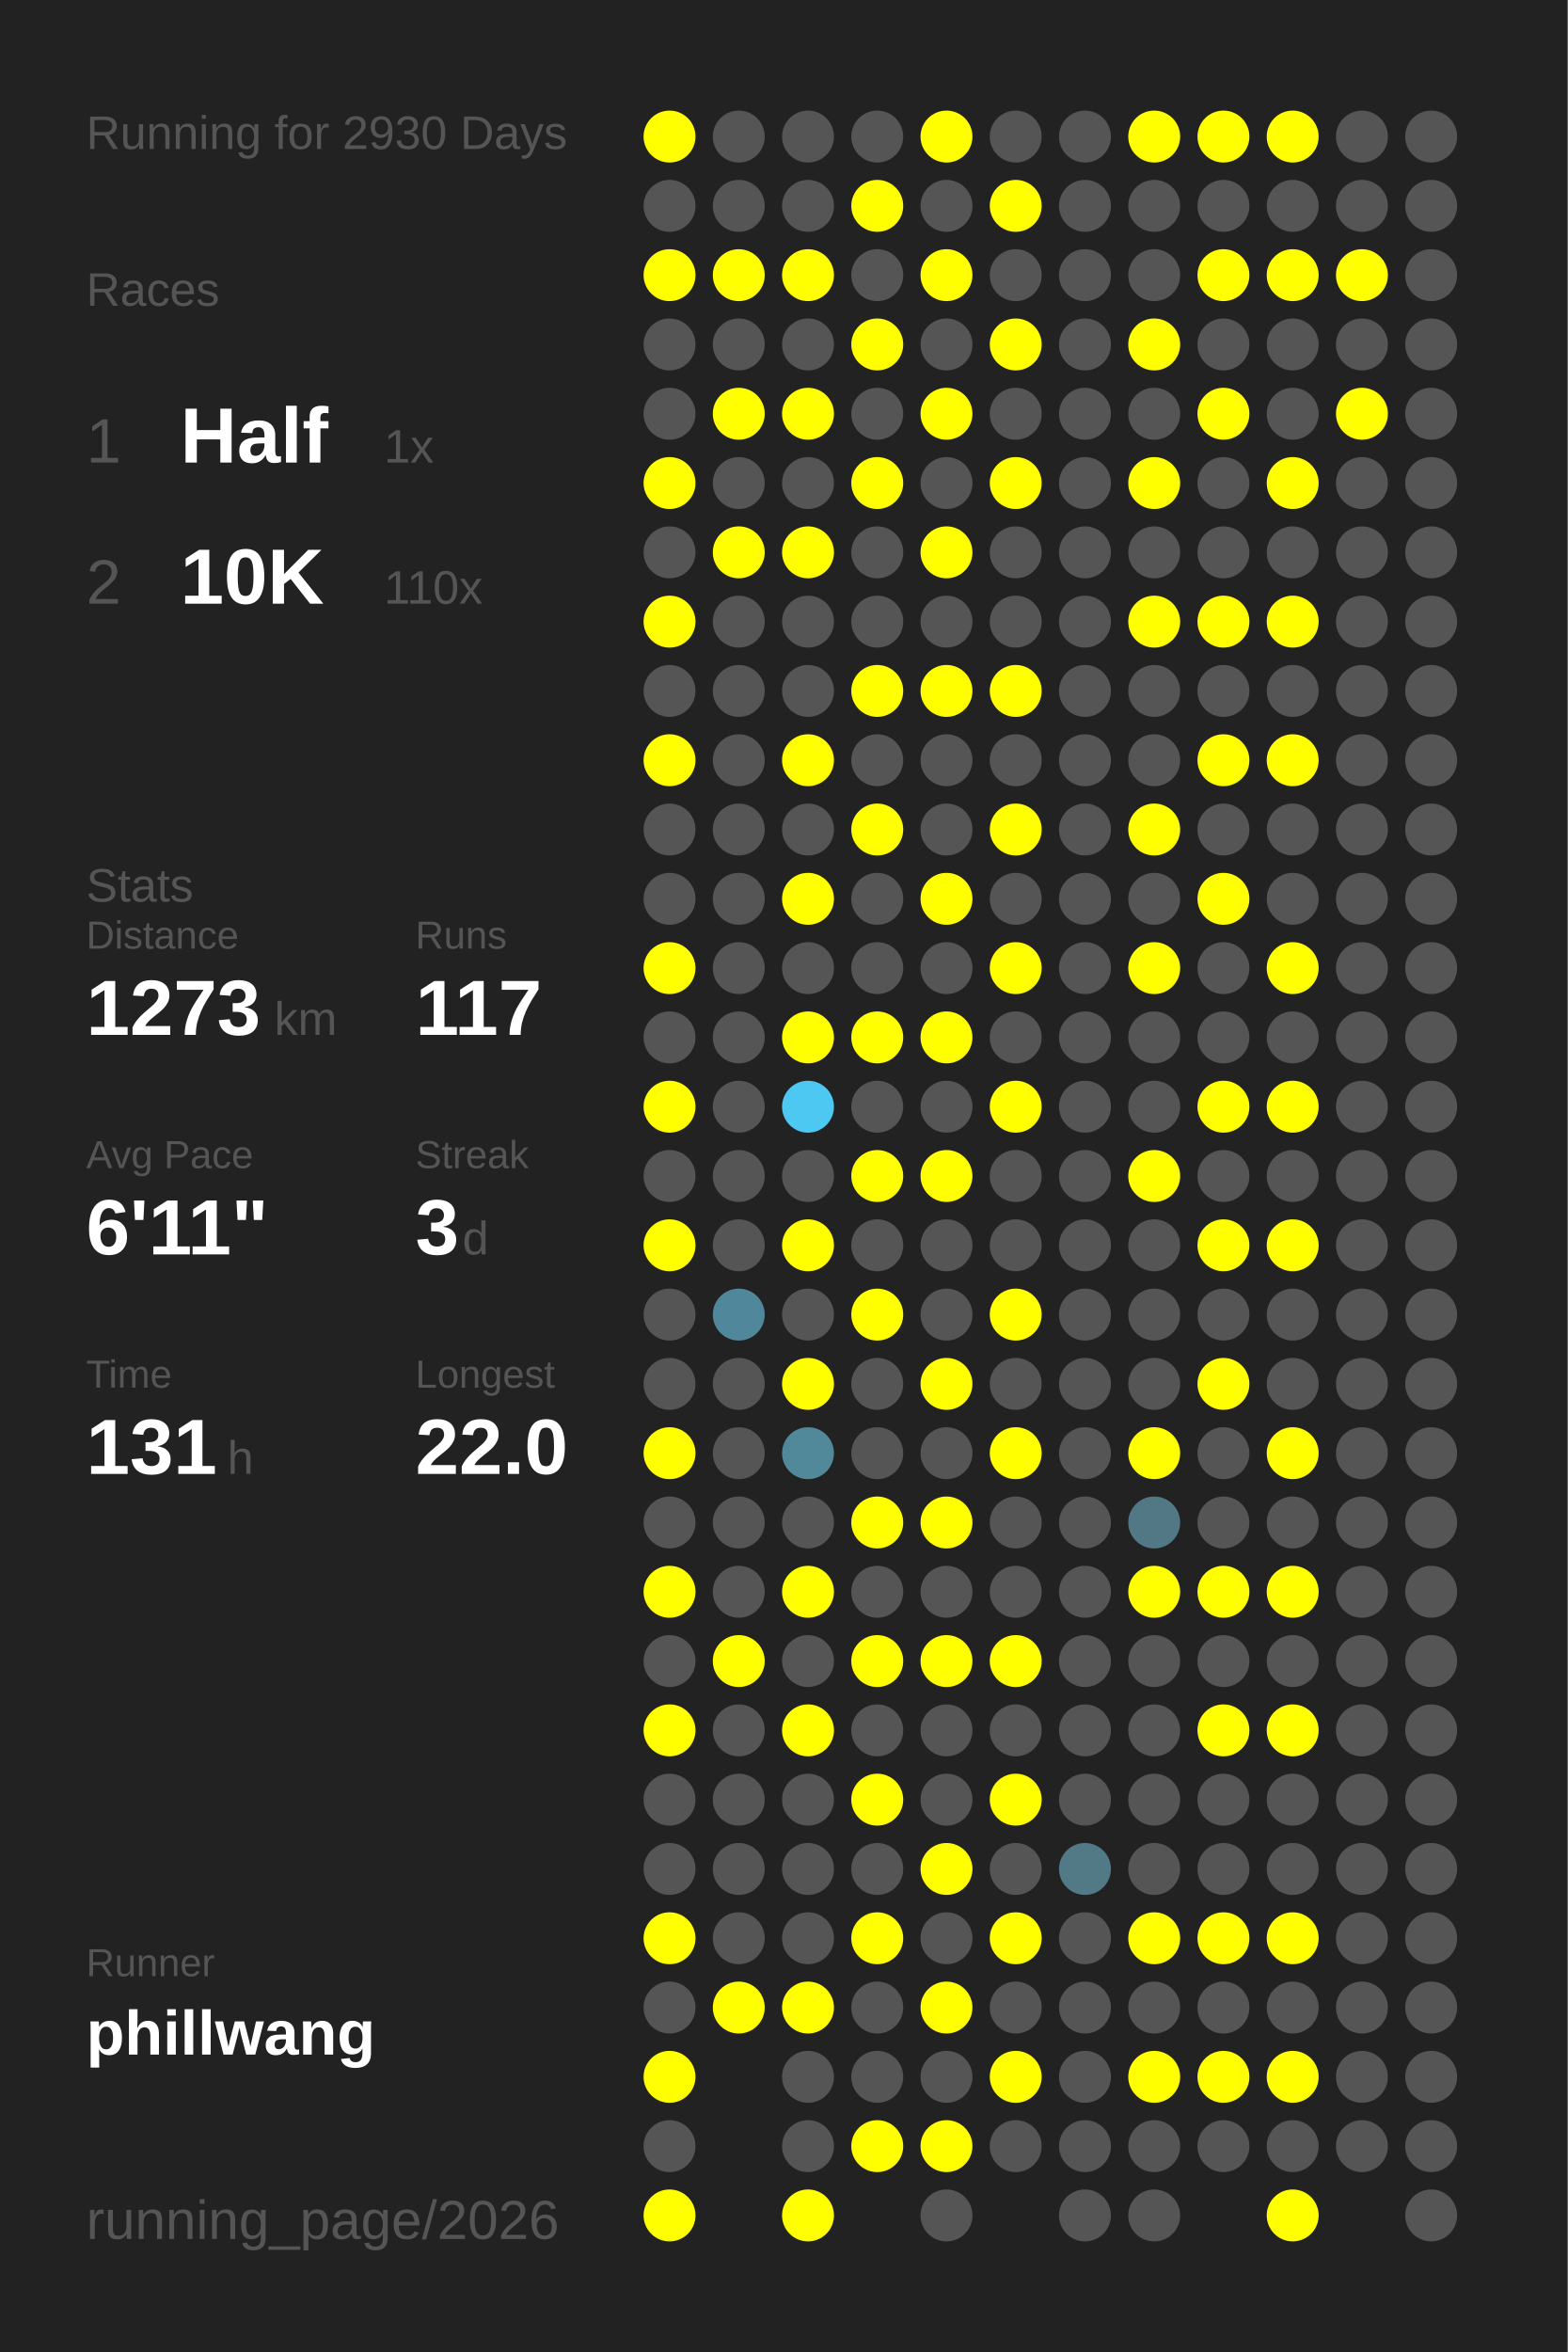
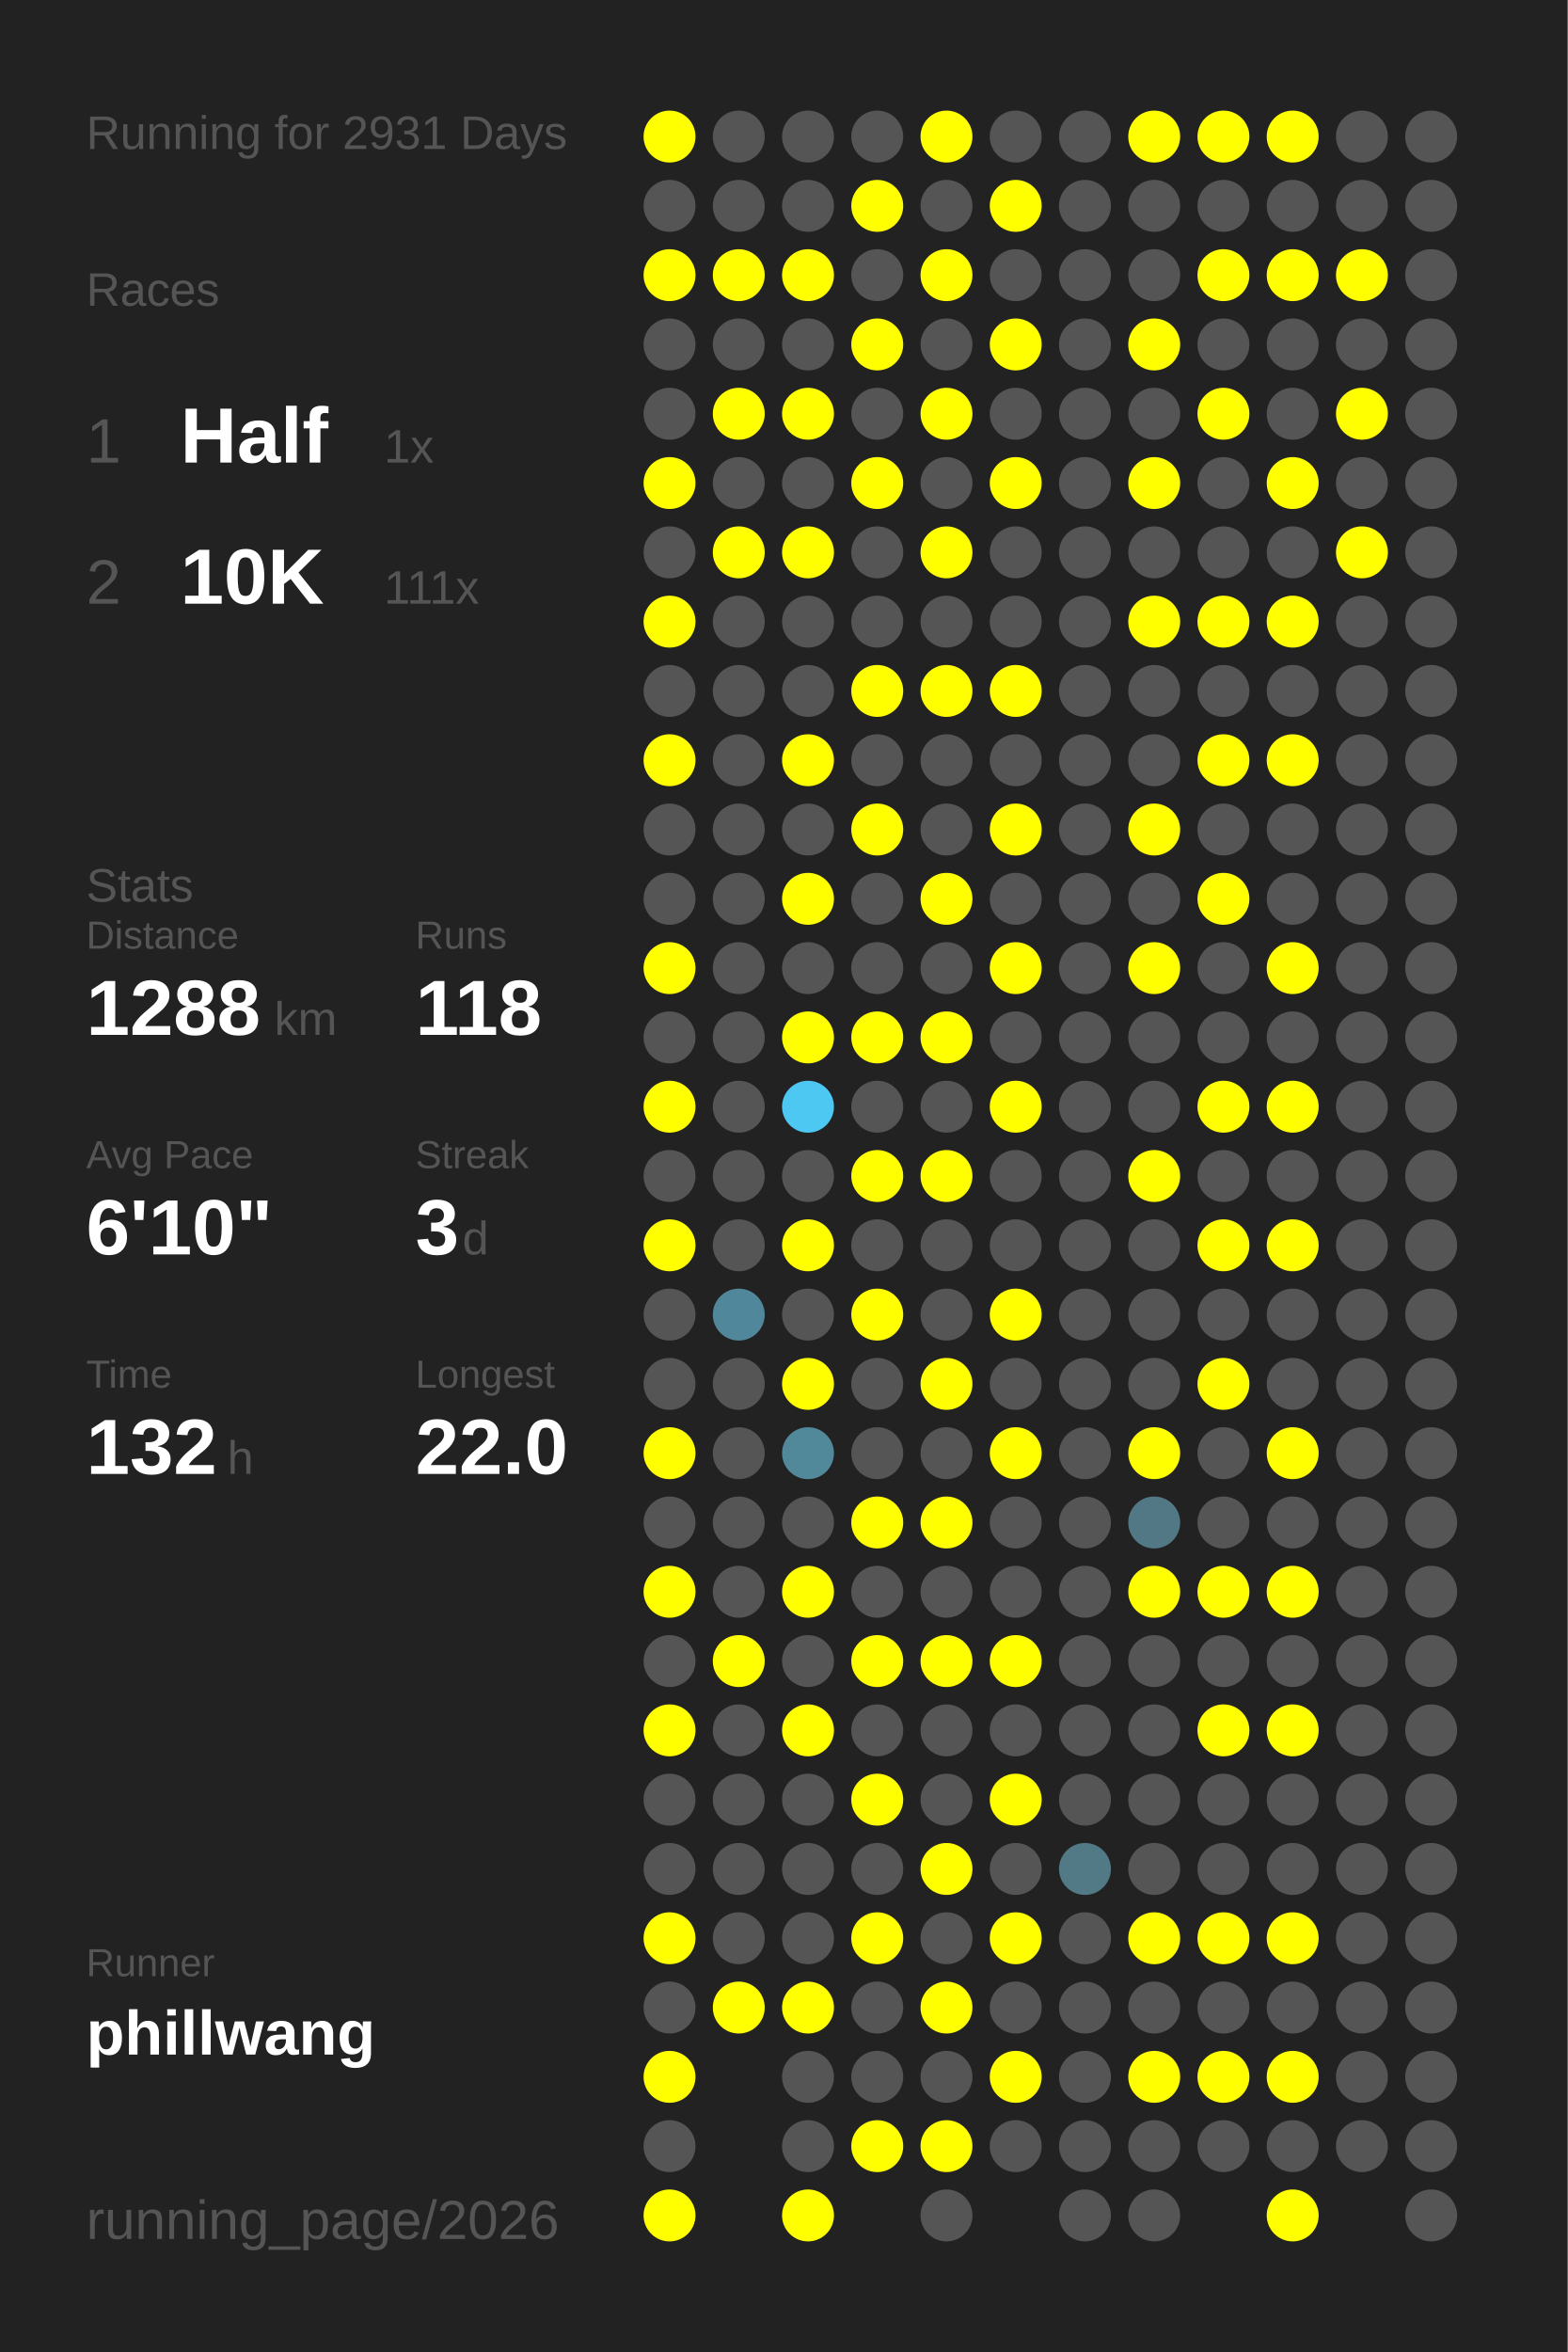
<svg xmlns="http://www.w3.org/2000/svg" baseProfile="full" height="300mm" version="1.1" viewBox="0,0,200,300" width="200mm">
  <defs />
  <rect fill="#222222" height="300" width="200" x="0" y="0" />
-   <text fill="#555555" style="font-size:6px; font-family:Arial;" x="11" y="19">Running for 2930 Days</text>
+   <text fill="#555555" style="font-size:6px; font-family:Arial;" x="11" y="19">Running for 2931 Days</text>
  <text fill="#555555" style="font-size:6px; font-family:Arial;" x="11" y="39">Races</text>
  <text fill="#555555" style="font-size:8px; font-family:Arial;" x="11" y="59">1</text>
  <text fill="#FFFFFF" style="font-size:10px; font-family:Arial; font-weight:bold;" x="23" y="59">Half</text>
  <text fill="#555555" style="font-size:6px; font-family:Arial;" x="49" y="59">1x</text>
  <text fill="#555555" style="font-size:8px; font-family:Arial;" x="11" y="77">2</text>
  <text fill="#FFFFFF" style="font-size:10px; font-family:Arial; font-weight:bold;" x="23" y="77">10K</text>
-   <text fill="#555555" style="font-size:6px; font-family:Arial;" x="49" y="77">110x</text>
+   <text fill="#555555" style="font-size:6px; font-family:Arial;" x="49" y="77">111x</text>
  <text fill="#555555" style="font-size:6px; font-family:Arial;" x="11" y="115">Stats</text>
  <text fill="#555555" style="font-size:5px; font-family:Arial;" x="11" y="121">Distance</text>
-   <text fill="#FFFFFF" style="font-size:10px; font-family:Arial; font-weight:bold;" x="11" y="132">1273</text>
+   <text fill="#FFFFFF" style="font-size:10px; font-family:Arial; font-weight:bold;" x="11" y="132">1288</text>
  <text fill="#555555" style="font-size:6px; font-family:Arial;" x="35" y="132">km</text>
  <text fill="#555555" style="font-size:5px; font-family:Arial;" x="53" y="121">Runs</text>
-   <text fill="#FFFFFF" style="font-size:10px; font-family:Arial; font-weight:bold;" x="53" y="132">117</text>
+   <text fill="#FFFFFF" style="font-size:10px; font-family:Arial; font-weight:bold;" x="53" y="132">118</text>
  <text fill="#555555" style="font-size:5px; font-family:Arial;" x="11" y="149">Avg Pace</text>
-   <text fill="#FFFFFF" style="font-size:10px; font-family:Arial; font-weight:bold;" x="11" y="160">6'11"</text>
+   <text fill="#FFFFFF" style="font-size:10px; font-family:Arial; font-weight:bold;" x="11" y="160">6'10"</text>
  <text fill="#555555" style="font-size:5px; font-family:Arial;" x="53" y="149">Streak</text>
  <text fill="#FFFFFF" style="font-size:10px; font-family:Arial; font-weight:bold;" x="53" y="160">3</text>
  <text fill="#555555" style="font-size:6px; font-family:Arial;" x="59" y="160">d</text>
  <text fill="#555555" style="font-size:5px; font-family:Arial;" x="11" y="177">Time</text>
-   <text fill="#FFFFFF" style="font-size:10px; font-family:Arial; font-weight:bold;" x="11" y="188">131</text>
+   <text fill="#FFFFFF" style="font-size:10px; font-family:Arial; font-weight:bold;" x="11" y="188">132</text>
  <text fill="#555555" style="font-size:6px; font-family:Arial;" x="29" y="188">h</text>
  <text fill="#555555" style="font-size:5px; font-family:Arial;" x="53" y="177">Longest</text>
  <text fill="#FFFFFF" style="font-size:10px; font-family:Arial; font-weight:bold;" x="53" y="188">22.0</text>
  <text fill="#555555" style="font-size:5px; font-family:Arial;" x="11" y="252.065">Runner</text>
  <text fill="#FFFFFF" style="font-size:8px; font-family:Arial; font-weight:bold;" x="11" y="262.065">phillwang</text>
  <text fill="#555555" style="font-size:7px; font-family:Arial;" x="11" y="285.581">running_page/2026</text>
  <circle cx="85.417" cy="17.419" fill="#FFFF00" r="3.312" />
  <circle cx="85.417" cy="26.258" fill="#555555" r="3.312" />
  <circle cx="85.417" cy="35.097" fill="#FFFF00" r="3.312" />
  <circle cx="85.417" cy="43.935" fill="#555555" r="3.312" />
  <circle cx="85.417" cy="52.774" fill="#555555" r="3.312" />
  <circle cx="85.417" cy="61.613" fill="#FFFF00" r="3.312" />
  <circle cx="85.417" cy="70.452" fill="#555555" r="3.312" />
  <circle cx="85.417" cy="79.29" fill="#FFFF00" r="3.312" />
  <circle cx="85.417" cy="88.129" fill="#555555" r="3.312" />
  <circle cx="85.417" cy="96.968" fill="#FFFF00" r="3.312" />
  <circle cx="85.417" cy="105.806" fill="#555555" r="3.312" />
  <circle cx="85.417" cy="114.645" fill="#555555" r="3.312" />
  <circle cx="85.417" cy="123.484" fill="#FFFF00" r="3.312" />
  <circle cx="85.417" cy="132.323" fill="#555555" r="3.312" />
  <circle cx="85.417" cy="141.161" fill="#FFFF00" r="3.312" />
  <circle cx="85.417" cy="150" fill="#555555" r="3.312" />
  <circle cx="85.417" cy="158.839" fill="#FFFF00" r="3.312" />
  <circle cx="85.417" cy="167.677" fill="#555555" r="3.312" />
  <circle cx="85.417" cy="176.516" fill="#555555" r="3.312" />
  <circle cx="85.417" cy="185.355" fill="#FFFF00" r="3.312" />
  <circle cx="85.417" cy="194.194" fill="#555555" r="3.312" />
  <circle cx="85.417" cy="203.032" fill="#FFFF00" r="3.312" />
  <circle cx="85.417" cy="211.871" fill="#555555" r="3.312" />
  <circle cx="85.417" cy="220.71" fill="#FFFF00" r="3.312" />
  <circle cx="85.417" cy="229.548" fill="#555555" r="3.312" />
  <circle cx="85.417" cy="238.387" fill="#555555" r="3.312" />
  <circle cx="85.417" cy="247.226" fill="#FFFF00" r="3.312" />
  <circle cx="85.417" cy="256.065" fill="#555555" r="3.312" />
  <circle cx="85.417" cy="264.903" fill="#FFFF00" r="3.312" />
  <circle cx="85.417" cy="273.742" fill="#555555" r="3.312" />
  <circle cx="85.417" cy="282.581" fill="#FFFF00" r="3.312" />
  <circle cx="94.25" cy="17.419" fill="#555555" r="3.312" />
  <circle cx="94.25" cy="26.258" fill="#555555" r="3.312" />
  <circle cx="94.25" cy="35.097" fill="#FFFF00" r="3.312" />
  <circle cx="94.25" cy="43.935" fill="#555555" r="3.312" />
  <circle cx="94.25" cy="52.774" fill="#FFFF00" r="3.312" />
  <circle cx="94.25" cy="61.613" fill="#555555" r="3.312" />
  <circle cx="94.25" cy="70.452" fill="#FFFF00" r="3.312" />
  <circle cx="94.25" cy="79.29" fill="#555555" r="3.312" />
  <circle cx="94.25" cy="88.129" fill="#555555" r="3.312" />
  <circle cx="94.25" cy="96.968" fill="#555555" r="3.312" />
  <circle cx="94.25" cy="105.806" fill="#555555" r="3.312" />
  <circle cx="94.25" cy="114.645" fill="#555555" r="3.312" />
  <circle cx="94.25" cy="123.484" fill="#555555" r="3.312" />
  <circle cx="94.25" cy="132.323" fill="#555555" r="3.312" />
  <circle cx="94.25" cy="141.161" fill="#555555" r="3.312" />
  <circle cx="94.25" cy="150" fill="#555555" r="3.312" />
  <circle cx="94.25" cy="158.839" fill="#555555" r="3.312" />
  <circle cx="94.25" cy="167.677" fill="#51879a" r="3.312" />
  <circle cx="94.25" cy="176.516" fill="#555555" r="3.312" />
  <circle cx="94.25" cy="185.355" fill="#555555" r="3.312" />
  <circle cx="94.25" cy="194.194" fill="#555555" r="3.312" />
  <circle cx="94.25" cy="203.032" fill="#555555" r="3.312" />
  <circle cx="94.25" cy="211.871" fill="#FFFF00" r="3.312" />
  <circle cx="94.25" cy="220.71" fill="#555555" r="3.312" />
  <circle cx="94.25" cy="229.548" fill="#555555" r="3.312" />
  <circle cx="94.25" cy="238.387" fill="#555555" r="3.312" />
  <circle cx="94.25" cy="247.226" fill="#555555" r="3.312" />
  <circle cx="94.25" cy="256.065" fill="#FFFF00" r="3.312" />
  <circle cx="103.083" cy="17.419" fill="#555555" r="3.312" />
  <circle cx="103.083" cy="26.258" fill="#555555" r="3.312" />
  <circle cx="103.083" cy="35.097" fill="#FFFF00" r="3.312" />
  <circle cx="103.083" cy="43.935" fill="#555555" r="3.312" />
  <circle cx="103.083" cy="52.774" fill="#FFFF00" r="3.312" />
  <circle cx="103.083" cy="61.613" fill="#555555" r="3.312" />
  <circle cx="103.083" cy="70.452" fill="#FFFF00" r="3.312" />
  <circle cx="103.083" cy="79.29" fill="#555555" r="3.312" />
  <circle cx="103.083" cy="88.129" fill="#555555" r="3.312" />
  <circle cx="103.083" cy="96.968" fill="#FFFF00" r="3.312" />
  <circle cx="103.083" cy="105.806" fill="#555555" r="3.312" />
  <circle cx="103.083" cy="114.645" fill="#FFFF00" r="3.312" />
  <circle cx="103.083" cy="123.484" fill="#555555" r="3.312" />
  <circle cx="103.083" cy="132.323" fill="#FFFF00" r="3.312" />
  <circle cx="103.083" cy="141.161" fill="#4dc8f2" r="3.312" />
  <circle cx="103.083" cy="150" fill="#555555" r="3.312" />
  <circle cx="103.083" cy="158.839" fill="#FFFF00" r="3.312" />
  <circle cx="103.083" cy="167.677" fill="#555555" r="3.312" />
  <circle cx="103.083" cy="176.516" fill="#FFFF00" r="3.312" />
  <circle cx="103.083" cy="185.355" fill="#51899b" r="3.312" />
  <circle cx="103.083" cy="194.194" fill="#555555" r="3.312" />
  <circle cx="103.083" cy="203.032" fill="#FFFF00" r="3.312" />
  <circle cx="103.083" cy="211.871" fill="#555555" r="3.312" />
  <circle cx="103.083" cy="220.71" fill="#FFFF00" r="3.312" />
  <circle cx="103.083" cy="229.548" fill="#555555" r="3.312" />
  <circle cx="103.083" cy="238.387" fill="#555555" r="3.312" />
  <circle cx="103.083" cy="247.226" fill="#555555" r="3.312" />
  <circle cx="103.083" cy="256.065" fill="#FFFF00" r="3.312" />
  <circle cx="103.083" cy="264.903" fill="#555555" r="3.312" />
  <circle cx="103.083" cy="273.742" fill="#555555" r="3.312" />
  <circle cx="103.083" cy="282.581" fill="#FFFF00" r="3.312" />
  <circle cx="111.917" cy="17.419" fill="#555555" r="3.312" />
  <circle cx="111.917" cy="26.258" fill="#FFFF00" r="3.312" />
  <circle cx="111.917" cy="35.097" fill="#555555" r="3.312" />
  <circle cx="111.917" cy="43.935" fill="#FFFF00" r="3.312" />
  <circle cx="111.917" cy="52.774" fill="#555555" r="3.312" />
  <circle cx="111.917" cy="61.613" fill="#FFFF00" r="3.312" />
  <circle cx="111.917" cy="70.452" fill="#555555" r="3.312" />
  <circle cx="111.917" cy="79.29" fill="#555555" r="3.312" />
  <circle cx="111.917" cy="88.129" fill="#FFFF00" r="3.312" />
  <circle cx="111.917" cy="96.968" fill="#555555" r="3.312" />
  <circle cx="111.917" cy="105.806" fill="#FFFF00" r="3.312" />
  <circle cx="111.917" cy="114.645" fill="#555555" r="3.312" />
  <circle cx="111.917" cy="123.484" fill="#555555" r="3.312" />
  <circle cx="111.917" cy="132.323" fill="#FFFF00" r="3.312" />
  <circle cx="111.917" cy="141.161" fill="#555555" r="3.312" />
  <circle cx="111.917" cy="150" fill="#FFFF00" r="3.312" />
  <circle cx="111.917" cy="158.839" fill="#555555" r="3.312" />
  <circle cx="111.917" cy="167.677" fill="#FFFF00" r="3.312" />
  <circle cx="111.917" cy="176.516" fill="#555555" r="3.312" />
  <circle cx="111.917" cy="185.355" fill="#555555" r="3.312" />
  <circle cx="111.917" cy="194.194" fill="#FFFF00" r="3.312" />
  <circle cx="111.917" cy="203.032" fill="#555555" r="3.312" />
  <circle cx="111.917" cy="211.871" fill="#FFFF00" r="3.312" />
  <circle cx="111.917" cy="220.71" fill="#555555" r="3.312" />
  <circle cx="111.917" cy="229.548" fill="#FFFF00" r="3.312" />
  <circle cx="111.917" cy="238.387" fill="#555555" r="3.312" />
  <circle cx="111.917" cy="247.226" fill="#FFFF00" r="3.312" />
  <circle cx="111.917" cy="256.065" fill="#555555" r="3.312" />
  <circle cx="111.917" cy="264.903" fill="#555555" r="3.312" />
  <circle cx="111.917" cy="273.742" fill="#FFFF00" r="3.312" />
  <circle cx="120.75" cy="17.419" fill="#FFFF00" r="3.312" />
  <circle cx="120.75" cy="26.258" fill="#555555" r="3.312" />
  <circle cx="120.75" cy="35.097" fill="#FFFF00" r="3.312" />
  <circle cx="120.75" cy="43.935" fill="#555555" r="3.312" />
  <circle cx="120.75" cy="52.774" fill="#FFFF00" r="3.312" />
  <circle cx="120.75" cy="61.613" fill="#555555" r="3.312" />
  <circle cx="120.75" cy="70.452" fill="#FFFF00" r="3.312" />
  <circle cx="120.75" cy="79.29" fill="#555555" r="3.312" />
  <circle cx="120.75" cy="88.129" fill="#FFFF00" r="3.312" />
  <circle cx="120.75" cy="96.968" fill="#555555" r="3.312" />
  <circle cx="120.75" cy="105.806" fill="#555555" r="3.312" />
  <circle cx="120.75" cy="114.645" fill="#FFFF00" r="3.312" />
  <circle cx="120.75" cy="123.484" fill="#555555" r="3.312" />
  <circle cx="120.75" cy="132.323" fill="#FFFF00" r="3.312" />
  <circle cx="120.75" cy="141.161" fill="#555555" r="3.312" />
  <circle cx="120.75" cy="150" fill="#FFFF00" r="3.312" />
  <circle cx="120.75" cy="158.839" fill="#555555" r="3.312" />
  <circle cx="120.75" cy="167.677" fill="#555555" r="3.312" />
  <circle cx="120.75" cy="176.516" fill="#FFFF00" r="3.312" />
  <circle cx="120.75" cy="185.355" fill="#555555" r="3.312" />
  <circle cx="120.75" cy="194.194" fill="#FFFF00" r="3.312" />
  <circle cx="120.75" cy="203.032" fill="#555555" r="3.312" />
  <circle cx="120.75" cy="211.871" fill="#FFFF00" r="3.312" />
  <circle cx="120.75" cy="220.71" fill="#555555" r="3.312" />
  <circle cx="120.75" cy="229.548" fill="#555555" r="3.312" />
  <circle cx="120.75" cy="238.387" fill="#FFFF00" r="3.312" />
  <circle cx="120.75" cy="247.226" fill="#555555" r="3.312" />
  <circle cx="120.75" cy="256.065" fill="#FFFF00" r="3.312" />
  <circle cx="120.75" cy="264.903" fill="#555555" r="3.312" />
  <circle cx="120.75" cy="273.742" fill="#FFFF00" r="3.312" />
  <circle cx="120.75" cy="282.581" fill="#555555" r="3.312" />
  <circle cx="129.583" cy="17.419" fill="#555555" r="3.312" />
  <circle cx="129.583" cy="26.258" fill="#FFFF00" r="3.312" />
  <circle cx="129.583" cy="35.097" fill="#555555" r="3.312" />
  <circle cx="129.583" cy="43.935" fill="#FFFF00" r="3.312" />
  <circle cx="129.583" cy="52.774" fill="#555555" r="3.312" />
  <circle cx="129.583" cy="61.613" fill="#FFFF00" r="3.312" />
  <circle cx="129.583" cy="70.452" fill="#555555" r="3.312" />
  <circle cx="129.583" cy="79.29" fill="#555555" r="3.312" />
  <circle cx="129.583" cy="88.129" fill="#FFFF00" r="3.312" />
  <circle cx="129.583" cy="96.968" fill="#555555" r="3.312" />
  <circle cx="129.583" cy="105.806" fill="#FFFF00" r="3.312" />
  <circle cx="129.583" cy="114.645" fill="#555555" r="3.312" />
  <circle cx="129.583" cy="123.484" fill="#FFFF00" r="3.312" />
  <circle cx="129.583" cy="132.323" fill="#555555" r="3.312" />
  <circle cx="129.583" cy="141.161" fill="#FFFF00" r="3.312" />
  <circle cx="129.583" cy="150" fill="#555555" r="3.312" />
  <circle cx="129.583" cy="158.839" fill="#555555" r="3.312" />
  <circle cx="129.583" cy="167.677" fill="#FFFF00" r="3.312" />
  <circle cx="129.583" cy="176.516" fill="#555555" r="3.312" />
  <circle cx="129.583" cy="185.355" fill="#FFFF00" r="3.312" />
  <circle cx="129.583" cy="194.194" fill="#555555" r="3.312" />
  <circle cx="129.583" cy="203.032" fill="#555555" r="3.312" />
  <circle cx="129.583" cy="211.871" fill="#FFFF00" r="3.312" />
  <circle cx="129.583" cy="220.71" fill="#555555" r="3.312" />
  <circle cx="129.583" cy="229.548" fill="#FFFF00" r="3.312" />
  <circle cx="129.583" cy="238.387" fill="#555555" r="3.312" />
  <circle cx="129.583" cy="247.226" fill="#FFFF00" r="3.312" />
  <circle cx="129.583" cy="256.065" fill="#555555" r="3.312" />
  <circle cx="129.583" cy="264.903" fill="#FFFF00" r="3.312" />
  <circle cx="129.583" cy="273.742" fill="#555555" r="3.312" />
  <circle cx="138.417" cy="17.419" fill="#555555" r="3.312" />
  <circle cx="138.417" cy="26.258" fill="#555555" r="3.312" />
  <circle cx="138.417" cy="35.097" fill="#555555" r="3.312" />
  <circle cx="138.417" cy="43.935" fill="#555555" r="3.312" />
  <circle cx="138.417" cy="52.774" fill="#555555" r="3.312" />
  <circle cx="138.417" cy="61.613" fill="#555555" r="3.312" />
  <circle cx="138.417" cy="70.452" fill="#555555" r="3.312" />
  <circle cx="138.417" cy="79.29" fill="#555555" r="3.312" />
  <circle cx="138.417" cy="88.129" fill="#555555" r="3.312" />
  <circle cx="138.417" cy="96.968" fill="#555555" r="3.312" />
  <circle cx="138.417" cy="105.806" fill="#555555" r="3.312" />
  <circle cx="138.417" cy="114.645" fill="#555555" r="3.312" />
  <circle cx="138.417" cy="123.484" fill="#555555" r="3.312" />
  <circle cx="138.417" cy="132.323" fill="#555555" r="3.312" />
  <circle cx="138.417" cy="141.161" fill="#555555" r="3.312" />
  <circle cx="138.417" cy="150" fill="#555555" r="3.312" />
  <circle cx="138.417" cy="158.839" fill="#555555" r="3.312" />
  <circle cx="138.417" cy="167.677" fill="#555555" r="3.312" />
  <circle cx="138.417" cy="176.516" fill="#555555" r="3.312" />
  <circle cx="138.417" cy="185.355" fill="#555555" r="3.312" />
  <circle cx="138.417" cy="194.194" fill="#555555" r="3.312" />
  <circle cx="138.417" cy="203.032" fill="#555555" r="3.312" />
  <circle cx="138.417" cy="211.871" fill="#555555" r="3.312" />
  <circle cx="138.417" cy="220.71" fill="#555555" r="3.312" />
  <circle cx="138.417" cy="229.548" fill="#555555" r="3.312" />
  <circle cx="138.417" cy="238.387" fill="#527986" r="3.312" />
  <circle cx="138.417" cy="247.226" fill="#555555" r="3.312" />
  <circle cx="138.417" cy="256.065" fill="#555555" r="3.312" />
  <circle cx="138.417" cy="264.903" fill="#555555" r="3.312" />
  <circle cx="138.417" cy="273.742" fill="#555555" r="3.312" />
  <circle cx="138.417" cy="282.581" fill="#555555" r="3.312" />
  <circle cx="147.25" cy="17.419" fill="#FFFF00" r="3.312" />
  <circle cx="147.25" cy="26.258" fill="#555555" r="3.312" />
  <circle cx="147.25" cy="35.097" fill="#555555" r="3.312" />
  <circle cx="147.25" cy="43.935" fill="#FFFF00" r="3.312" />
  <circle cx="147.25" cy="52.774" fill="#555555" r="3.312" />
  <circle cx="147.25" cy="61.613" fill="#FFFF00" r="3.312" />
  <circle cx="147.25" cy="70.452" fill="#555555" r="3.312" />
  <circle cx="147.25" cy="79.29" fill="#FFFF00" r="3.312" />
  <circle cx="147.25" cy="88.129" fill="#555555" r="3.312" />
  <circle cx="147.25" cy="96.968" fill="#555555" r="3.312" />
  <circle cx="147.25" cy="105.806" fill="#FFFF00" r="3.312" />
  <circle cx="147.25" cy="114.645" fill="#555555" r="3.312" />
  <circle cx="147.25" cy="123.484" fill="#FFFF00" r="3.312" />
  <circle cx="147.25" cy="132.323" fill="#555555" r="3.312" />
  <circle cx="147.25" cy="141.161" fill="#555555" r="3.312" />
  <circle cx="147.25" cy="150" fill="#FFFF00" r="3.312" />
  <circle cx="147.25" cy="158.839" fill="#555555" r="3.312" />
  <circle cx="147.25" cy="167.677" fill="#555555" r="3.312" />
  <circle cx="147.25" cy="176.516" fill="#555555" r="3.312" />
  <circle cx="147.25" cy="185.355" fill="#FFFF00" r="3.312" />
  <circle cx="147.25" cy="194.194" fill="#527885" r="3.312" />
  <circle cx="147.25" cy="203.032" fill="#FFFF00" r="3.312" />
  <circle cx="147.25" cy="211.871" fill="#555555" r="3.312" />
  <circle cx="147.25" cy="220.71" fill="#555555" r="3.312" />
  <circle cx="147.25" cy="229.548" fill="#555555" r="3.312" />
  <circle cx="147.25" cy="238.387" fill="#555555" r="3.312" />
  <circle cx="147.25" cy="247.226" fill="#FFFF00" r="3.312" />
  <circle cx="147.25" cy="256.065" fill="#555555" r="3.312" />
  <circle cx="147.25" cy="264.903" fill="#FFFF00" r="3.312" />
  <circle cx="147.25" cy="273.742" fill="#555555" r="3.312" />
  <circle cx="147.25" cy="282.581" fill="#555555" r="3.312" />
  <circle cx="156.083" cy="17.419" fill="#FFFF00" r="3.312" />
  <circle cx="156.083" cy="26.258" fill="#555555" r="3.312" />
  <circle cx="156.083" cy="35.097" fill="#FFFF00" r="3.312" />
  <circle cx="156.083" cy="43.935" fill="#555555" r="3.312" />
  <circle cx="156.083" cy="52.774" fill="#FFFF00" r="3.312" />
  <circle cx="156.083" cy="61.613" fill="#555555" r="3.312" />
  <circle cx="156.083" cy="70.452" fill="#555555" r="3.312" />
  <circle cx="156.083" cy="79.29" fill="#FFFF00" r="3.312" />
  <circle cx="156.083" cy="88.129" fill="#555555" r="3.312" />
  <circle cx="156.083" cy="96.968" fill="#FFFF00" r="3.312" />
  <circle cx="156.083" cy="105.806" fill="#555555" r="3.312" />
  <circle cx="156.083" cy="114.645" fill="#FFFF00" r="3.312" />
  <circle cx="156.083" cy="123.484" fill="#555555" r="3.312" />
  <circle cx="156.083" cy="132.323" fill="#555555" r="3.312" />
  <circle cx="156.083" cy="141.161" fill="#FFFF00" r="3.312" />
  <circle cx="156.083" cy="150" fill="#555555" r="3.312" />
  <circle cx="156.083" cy="158.839" fill="#FFFF00" r="3.312" />
  <circle cx="156.083" cy="167.677" fill="#555555" r="3.312" />
  <circle cx="156.083" cy="176.516" fill="#FFFF00" r="3.312" />
  <circle cx="156.083" cy="185.355" fill="#555555" r="3.312" />
  <circle cx="156.083" cy="194.194" fill="#555555" r="3.312" />
  <circle cx="156.083" cy="203.032" fill="#FFFF00" r="3.312" />
  <circle cx="156.083" cy="211.871" fill="#555555" r="3.312" />
  <circle cx="156.083" cy="220.71" fill="#FFFF00" r="3.312" />
  <circle cx="156.083" cy="229.548" fill="#555555" r="3.312" />
  <circle cx="156.083" cy="238.387" fill="#555555" r="3.312" />
  <circle cx="156.083" cy="247.226" fill="#FFFF00" r="3.312" />
  <circle cx="156.083" cy="256.065" fill="#555555" r="3.312" />
  <circle cx="156.083" cy="264.903" fill="#FFFF00" r="3.312" />
  <circle cx="156.083" cy="273.742" fill="#555555" r="3.312" />
  <circle cx="164.917" cy="17.419" fill="#FFFF00" r="3.312" />
  <circle cx="164.917" cy="26.258" fill="#555555" r="3.312" />
  <circle cx="164.917" cy="35.097" fill="#FFFF00" r="3.312" />
  <circle cx="164.917" cy="43.935" fill="#555555" r="3.312" />
  <circle cx="164.917" cy="52.774" fill="#555555" r="3.312" />
  <circle cx="164.917" cy="61.613" fill="#FFFF00" r="3.312" />
  <circle cx="164.917" cy="70.452" fill="#555555" r="3.312" />
  <circle cx="164.917" cy="79.29" fill="#FFFF00" r="3.312" />
  <circle cx="164.917" cy="88.129" fill="#555555" r="3.312" />
  <circle cx="164.917" cy="96.968" fill="#FFFF00" r="3.312" />
  <circle cx="164.917" cy="105.806" fill="#555555" r="3.312" />
  <circle cx="164.917" cy="114.645" fill="#555555" r="3.312" />
  <circle cx="164.917" cy="123.484" fill="#FFFF00" r="3.312" />
  <circle cx="164.917" cy="132.323" fill="#555555" r="3.312" />
  <circle cx="164.917" cy="141.161" fill="#FFFF00" r="3.312" />
  <circle cx="164.917" cy="150" fill="#555555" r="3.312" />
  <circle cx="164.917" cy="158.839" fill="#FFFF00" r="3.312" />
  <circle cx="164.917" cy="167.677" fill="#555555" r="3.312" />
  <circle cx="164.917" cy="176.516" fill="#555555" r="3.312" />
  <circle cx="164.917" cy="185.355" fill="#FFFF00" r="3.312" />
  <circle cx="164.917" cy="194.194" fill="#555555" r="3.312" />
  <circle cx="164.917" cy="203.032" fill="#FFFF00" r="3.312" />
  <circle cx="164.917" cy="211.871" fill="#555555" r="3.312" />
  <circle cx="164.917" cy="220.71" fill="#FFFF00" r="3.312" />
  <circle cx="164.917" cy="229.548" fill="#555555" r="3.312" />
  <circle cx="164.917" cy="238.387" fill="#555555" r="3.312" />
  <circle cx="164.917" cy="247.226" fill="#FFFF00" r="3.312" />
  <circle cx="164.917" cy="256.065" fill="#555555" r="3.312" />
  <circle cx="164.917" cy="264.903" fill="#FFFF00" r="3.312" />
  <circle cx="164.917" cy="273.742" fill="#555555" r="3.312" />
  <circle cx="164.917" cy="282.581" fill="#FFFF00" r="3.312" />
  <circle cx="173.75" cy="17.419" fill="#555555" r="3.312" />
  <circle cx="173.75" cy="26.258" fill="#555555" r="3.312" />
  <circle cx="173.75" cy="35.097" fill="#FFFF00" r="3.312" />
  <circle cx="173.75" cy="43.935" fill="#555555" r="3.312" />
  <circle cx="173.75" cy="52.774" fill="#FFFF00" r="3.312" />
  <circle cx="173.75" cy="61.613" fill="#555555" r="3.312" />
-   <circle cx="173.75" cy="70.452" fill="#555555" r="3.312" />
+   <circle cx="173.75" cy="70.452" fill="#FFFF00" r="3.312" />
  <circle cx="173.75" cy="79.29" fill="#555555" r="3.312" />
  <circle cx="173.75" cy="88.129" fill="#555555" r="3.312" />
  <circle cx="173.75" cy="96.968" fill="#555555" r="3.312" />
  <circle cx="173.75" cy="105.806" fill="#555555" r="3.312" />
  <circle cx="173.75" cy="114.645" fill="#555555" r="3.312" />
  <circle cx="173.75" cy="123.484" fill="#555555" r="3.312" />
  <circle cx="173.75" cy="132.323" fill="#555555" r="3.312" />
  <circle cx="173.75" cy="141.161" fill="#555555" r="3.312" />
  <circle cx="173.75" cy="150" fill="#555555" r="3.312" />
  <circle cx="173.75" cy="158.839" fill="#555555" r="3.312" />
  <circle cx="173.75" cy="167.677" fill="#555555" r="3.312" />
  <circle cx="173.75" cy="176.516" fill="#555555" r="3.312" />
  <circle cx="173.75" cy="185.355" fill="#555555" r="3.312" />
  <circle cx="173.75" cy="194.194" fill="#555555" r="3.312" />
  <circle cx="173.75" cy="203.032" fill="#555555" r="3.312" />
  <circle cx="173.75" cy="211.871" fill="#555555" r="3.312" />
  <circle cx="173.75" cy="220.71" fill="#555555" r="3.312" />
  <circle cx="173.75" cy="229.548" fill="#555555" r="3.312" />
  <circle cx="173.75" cy="238.387" fill="#555555" r="3.312" />
  <circle cx="173.75" cy="247.226" fill="#555555" r="3.312" />
  <circle cx="173.75" cy="256.065" fill="#555555" r="3.312" />
  <circle cx="173.75" cy="264.903" fill="#555555" r="3.312" />
  <circle cx="173.75" cy="273.742" fill="#555555" r="3.312" />
  <circle cx="182.583" cy="17.419" fill="#555555" r="3.312" />
  <circle cx="182.583" cy="26.258" fill="#555555" r="3.312" />
  <circle cx="182.583" cy="35.097" fill="#555555" r="3.312" />
  <circle cx="182.583" cy="43.935" fill="#555555" r="3.312" />
  <circle cx="182.583" cy="52.774" fill="#555555" r="3.312" />
  <circle cx="182.583" cy="61.613" fill="#555555" r="3.312" />
  <circle cx="182.583" cy="70.452" fill="#555555" r="3.312" />
  <circle cx="182.583" cy="79.29" fill="#555555" r="3.312" />
  <circle cx="182.583" cy="88.129" fill="#555555" r="3.312" />
  <circle cx="182.583" cy="96.968" fill="#555555" r="3.312" />
  <circle cx="182.583" cy="105.806" fill="#555555" r="3.312" />
  <circle cx="182.583" cy="114.645" fill="#555555" r="3.312" />
  <circle cx="182.583" cy="123.484" fill="#555555" r="3.312" />
  <circle cx="182.583" cy="132.323" fill="#555555" r="3.312" />
  <circle cx="182.583" cy="141.161" fill="#555555" r="3.312" />
  <circle cx="182.583" cy="150" fill="#555555" r="3.312" />
  <circle cx="182.583" cy="158.839" fill="#555555" r="3.312" />
  <circle cx="182.583" cy="167.677" fill="#555555" r="3.312" />
  <circle cx="182.583" cy="176.516" fill="#555555" r="3.312" />
  <circle cx="182.583" cy="185.355" fill="#555555" r="3.312" />
  <circle cx="182.583" cy="194.194" fill="#555555" r="3.312" />
  <circle cx="182.583" cy="203.032" fill="#555555" r="3.312" />
  <circle cx="182.583" cy="211.871" fill="#555555" r="3.312" />
  <circle cx="182.583" cy="220.71" fill="#555555" r="3.312" />
  <circle cx="182.583" cy="229.548" fill="#555555" r="3.312" />
  <circle cx="182.583" cy="238.387" fill="#555555" r="3.312" />
  <circle cx="182.583" cy="247.226" fill="#555555" r="3.312" />
  <circle cx="182.583" cy="256.065" fill="#555555" r="3.312" />
  <circle cx="182.583" cy="264.903" fill="#555555" r="3.312" />
  <circle cx="182.583" cy="273.742" fill="#555555" r="3.312" />
  <circle cx="182.583" cy="282.581" fill="#555555" r="3.312" />
</svg>
